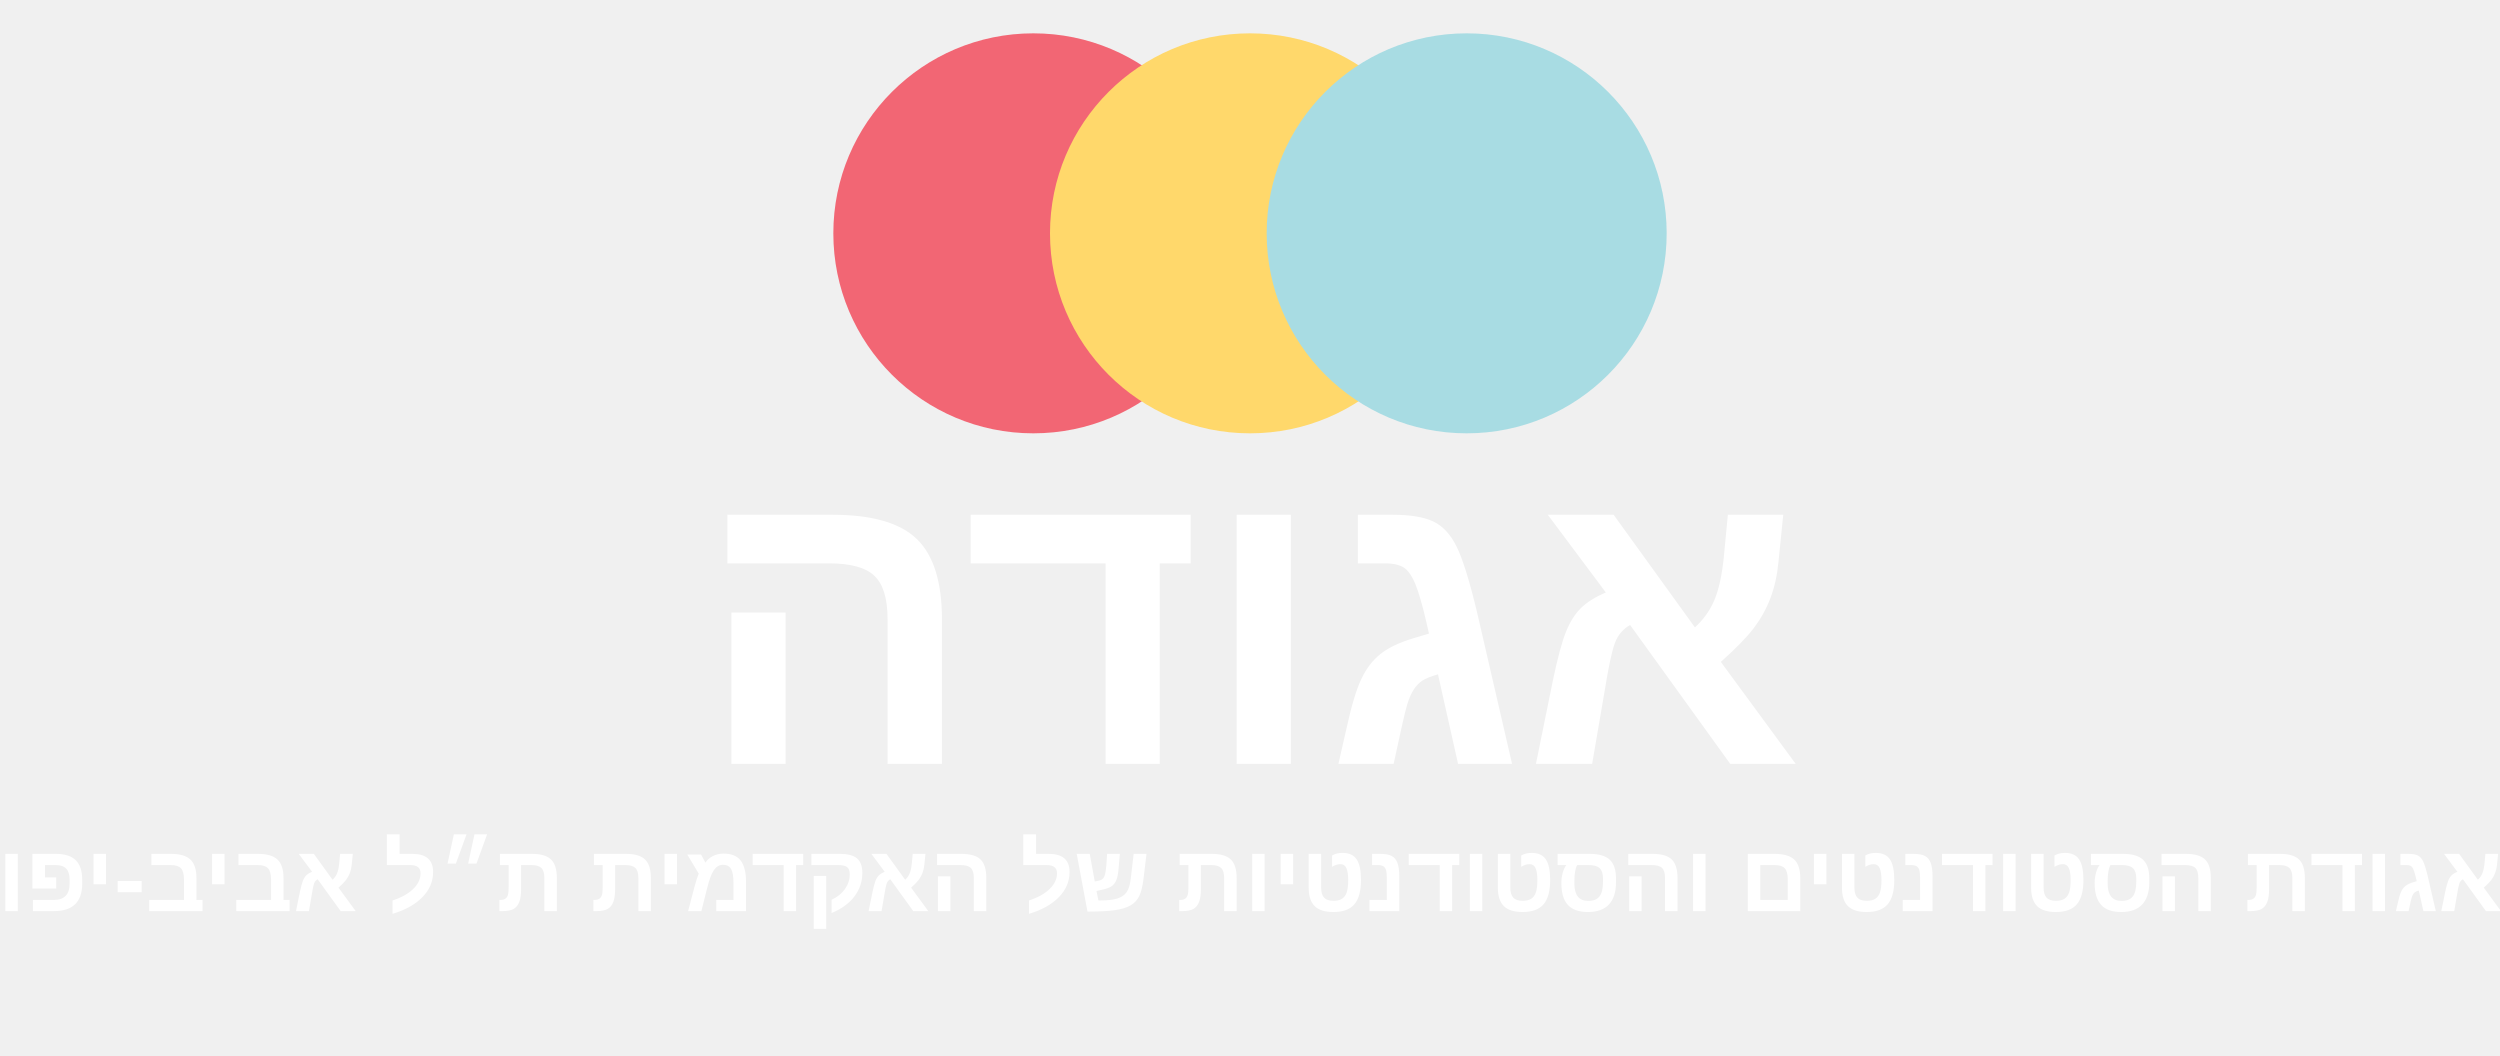
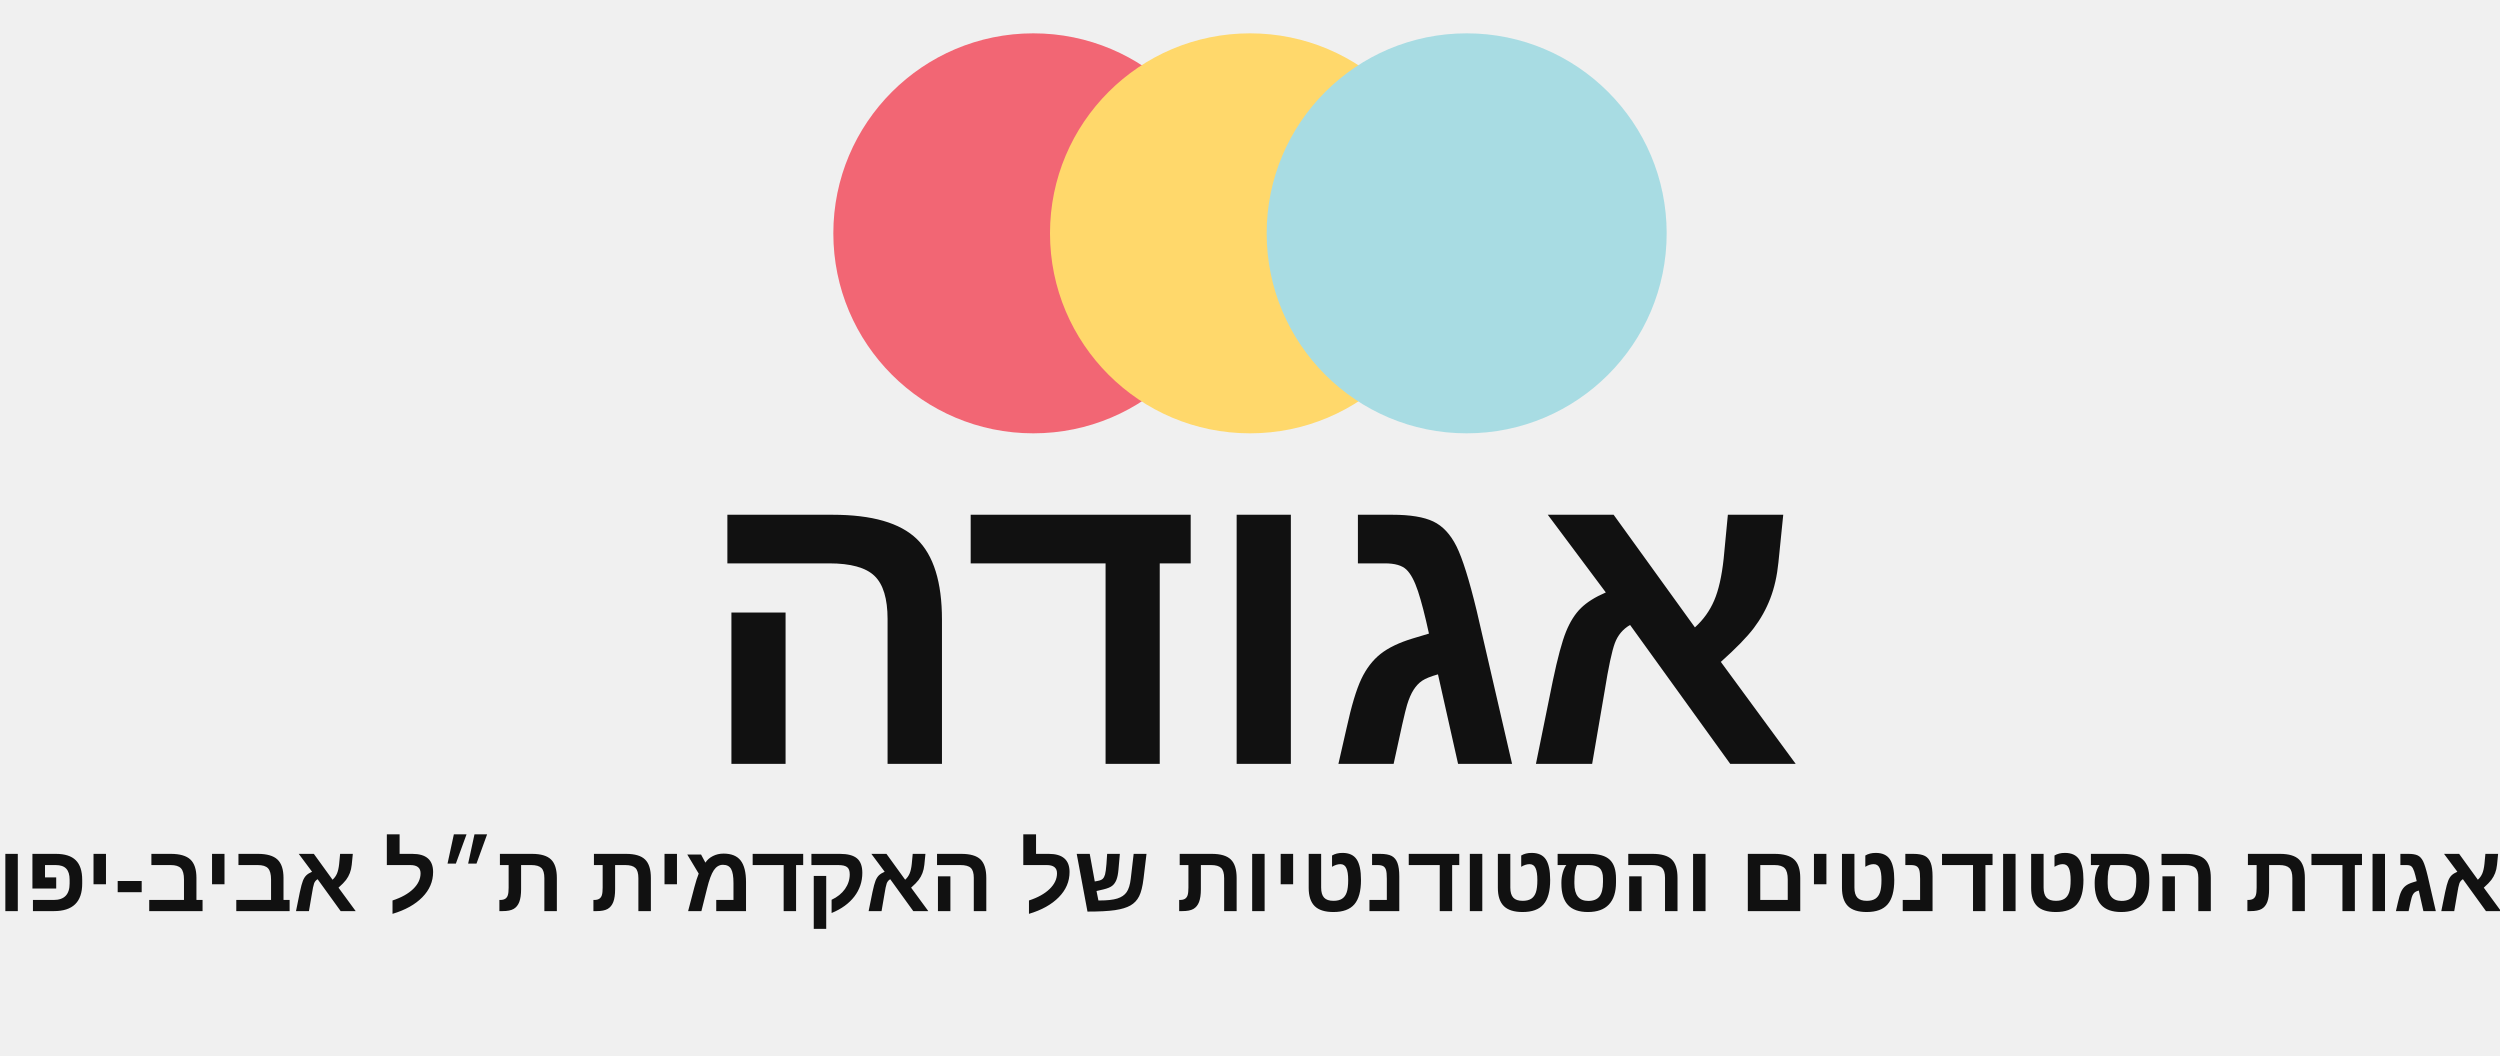
<svg xmlns="http://www.w3.org/2000/svg" width="900" height="380" viewBox="0 0 900 380" role="img" aria-label="Aguda2Go logo">
  <g>
    <circle cx="372" cy="84" r="72" fill="#f26674" />
    <circle cx="450" cy="84" r="72" fill="#ffd86b" />
    <circle cx="528" cy="84" r="72" fill="#a8dce3" />
-     <text x="450" y="275" direction="rtl" unicode-bidi="plaintext" text-anchor="middle" font-family="Arial, 'Helvetica Neue', sans-serif" font-size="148" font-weight="800" fill="#ffffff">אגודה</text>
-     <text x="450" y="328" text-anchor="middle" font-family="Arial, 'Helvetica Neue', sans-serif" font-size="34" font-weight="700" fill="#ffffff">אגודת הסטודנטים והסטודנטיות של האקדמית ת״ל אביב-יפו</text>
+     <text x="450" y="275" direction="rtl" unicode-bidi="plaintext" text-anchor="middle" font-family="Arial, 'Helvetica Neue', sans-serif" font-size="148" font-weight="800" fill="#111111">אגודה</text>
+     <text x="450" y="328" text-anchor="middle" font-family="Arial, 'Helvetica Neue', sans-serif" font-size="34" font-weight="700" fill="#111111">אגודת הסטודנטים והסטודנטיות של האקדמית ת״ל אביב-יפו</text>
  </g>
</svg>
